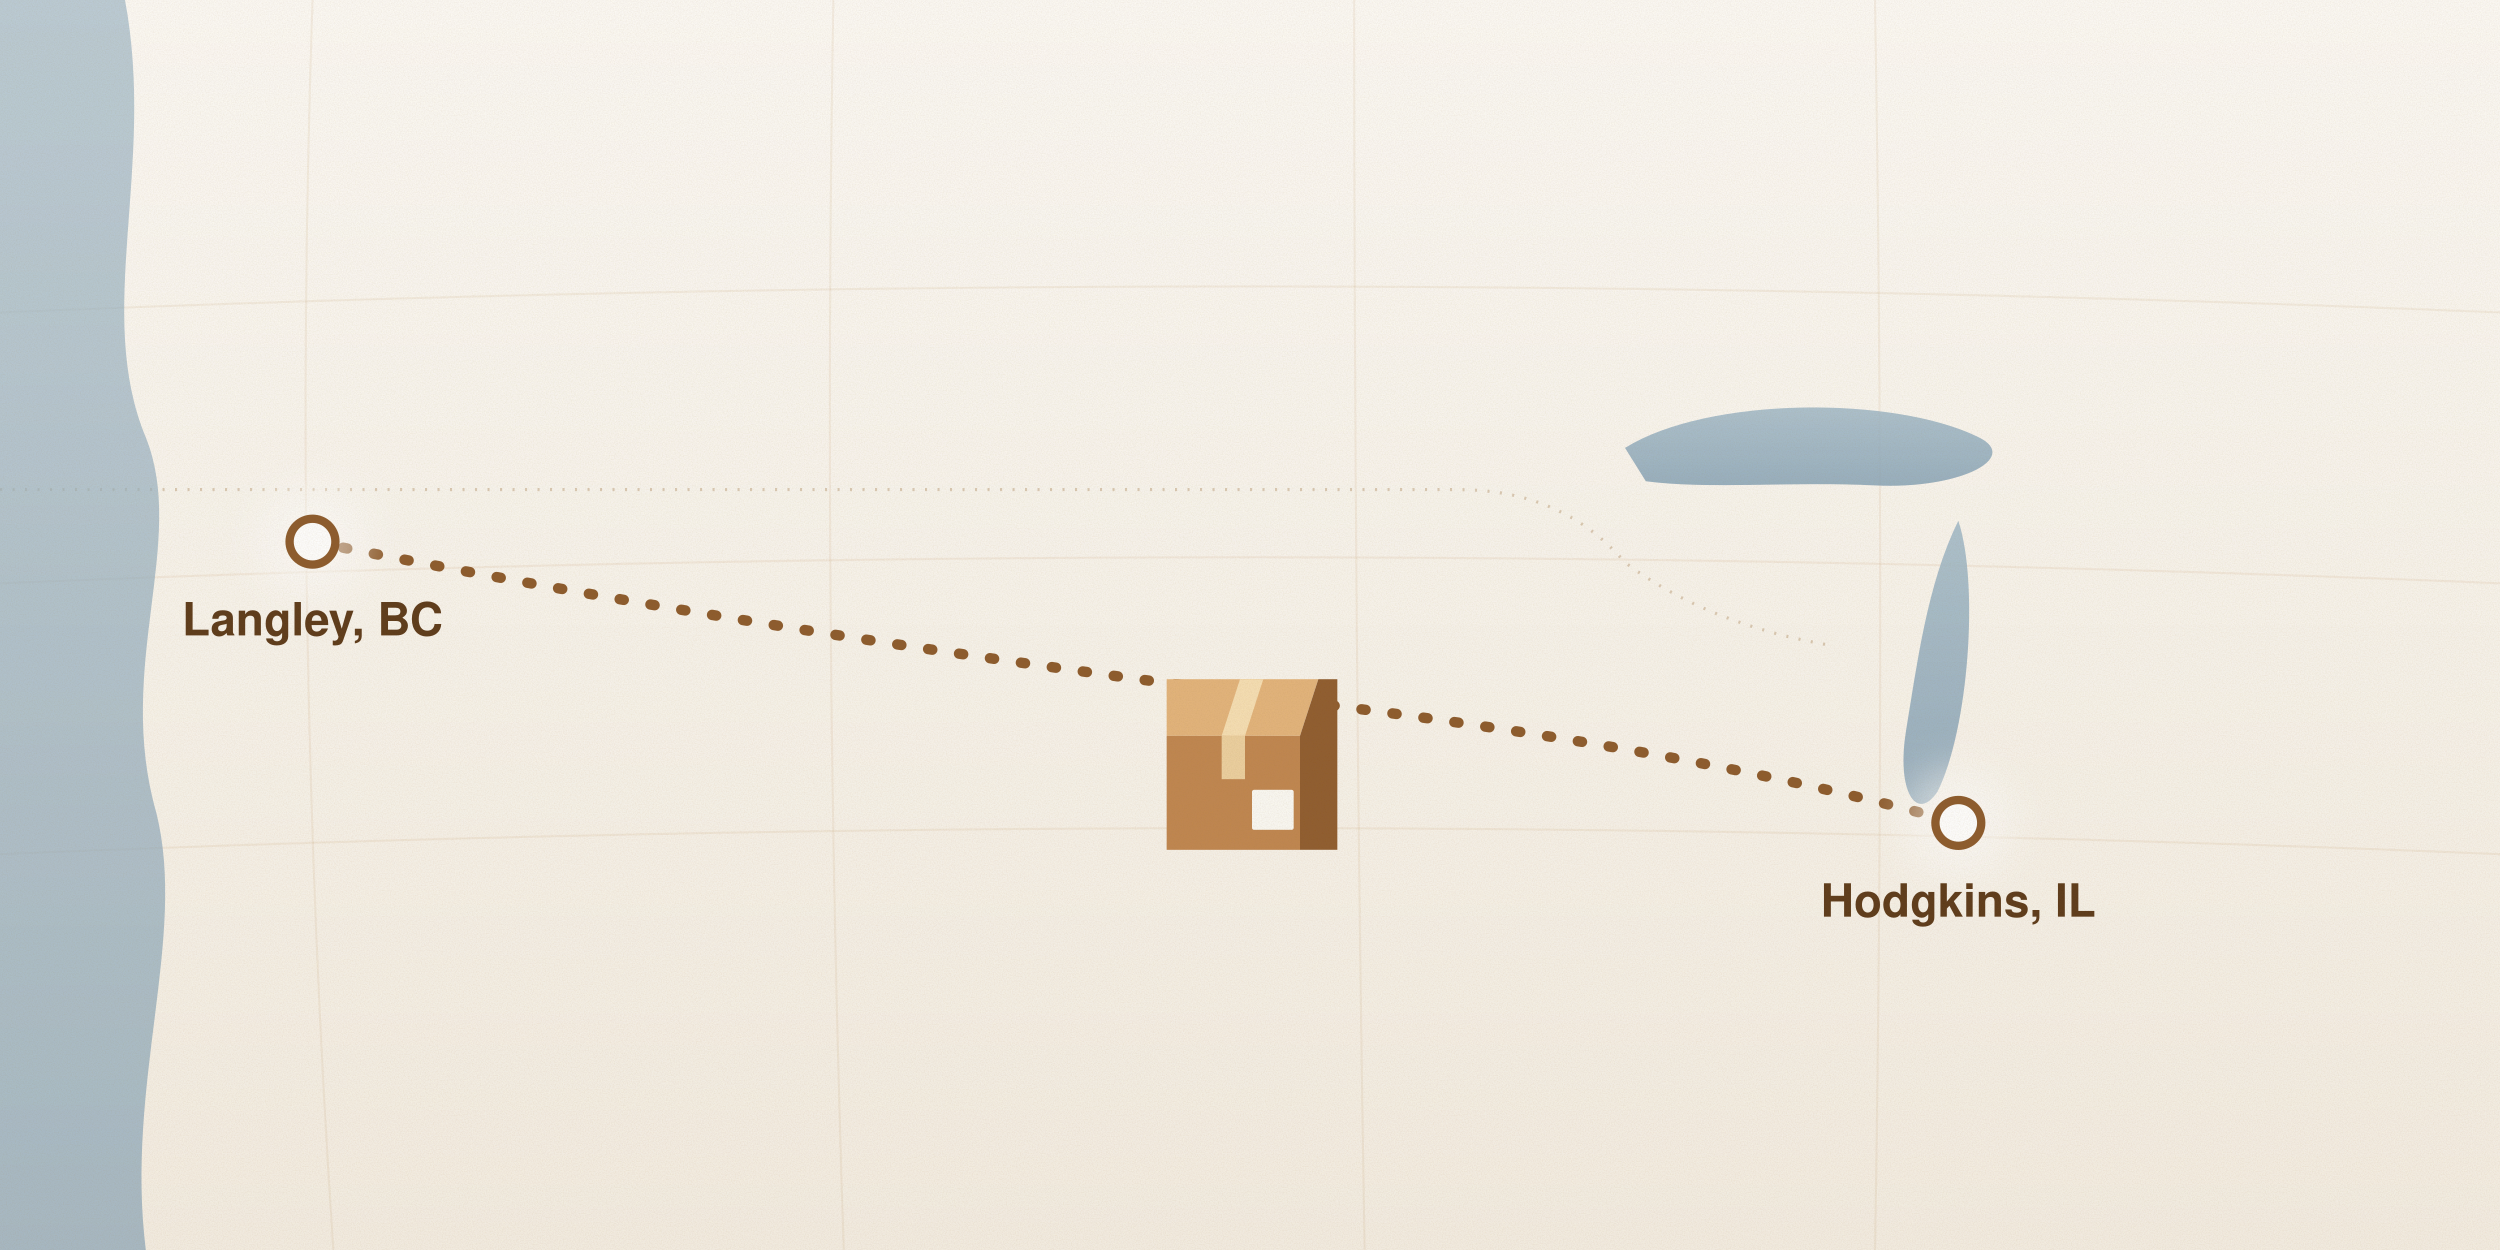
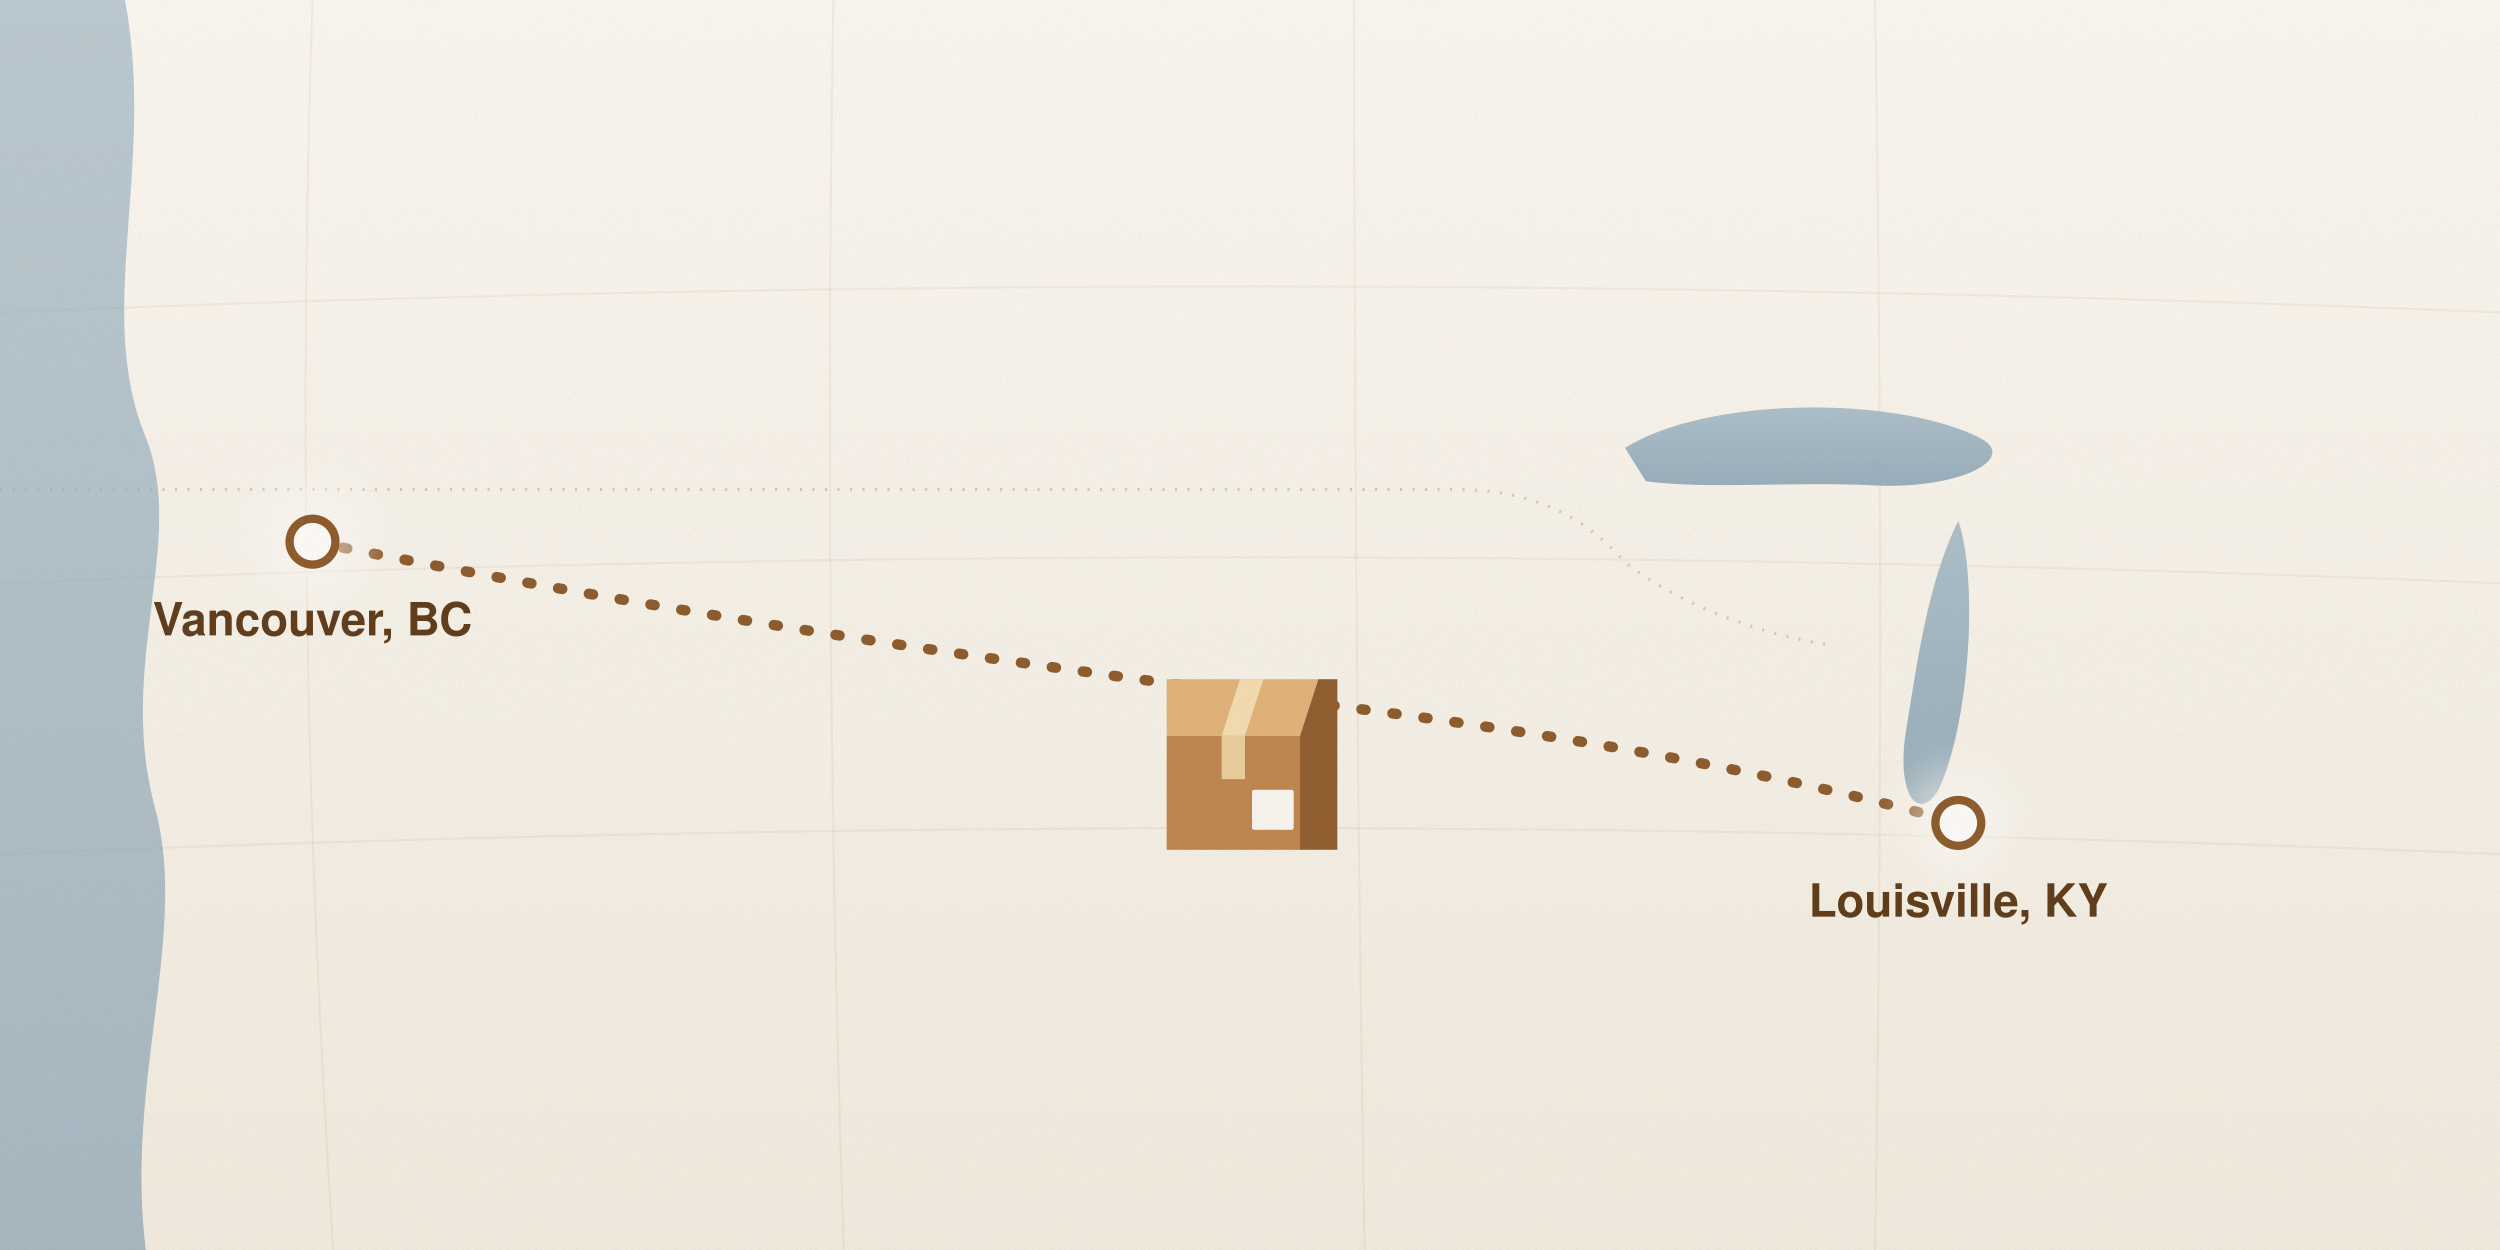
<svg xmlns="http://www.w3.org/2000/svg" width="2400" height="1200" viewBox="0 0 2400 1200">
  <defs>
    <linearGradient id="paper" x1="0" y1="0" x2="0" y2="1">
      <stop offset="0" stop-color="#fdfbf7" />
      <stop offset="1" stop-color="#f4eee4" />
    </linearGradient>
    <linearGradient id="lake" x1="0" y1="0" x2="0" y2="1">
      <stop offset="0" stop-color="#9fb8c9" />
      <stop offset="1" stop-color="#86a3b8" />
    </linearGradient>
    <filter id="grain">
      <feTurbulence type="fractalNoise" baseFrequency=".8" numOctaves="2" seed="3" />
      <feColorMatrix values="0 0 0 0 .3  0 0 0 0 .18  0 0 0 0 .05  0 0 0 .12 0" />
    </filter>
    <filter id="glow" x="-50%" y="-50%" width="200%" height="200%">
      <feGaussianBlur stdDeviation="18" />
    </filter>
  </defs>
  <rect width="2400" height="1200" fill="url(#paper)" />
  <g stroke="#b9925c" stroke-opacity=".12" stroke-width="2" fill="none">
    <path d="M0 300 Q1200 250 2400 300M0 560 Q1200 510 2400 560M0 820 Q1200 770 2400 820" />
    <path d="M300 0 Q280 600 320 1200M800 0 Q790 600 810 1200M1300 0 Q1300 600 1310 1200M1800 0 Q1810 600 1800 1200" />
  </g>
  <path d="M0 470 L1400 470 Q1500 470 1560 540 Q1640 600 1760 620" stroke="#a07a48" stroke-opacity=".35" stroke-width="3" stroke-dasharray="2 10" fill="none" />
  <path d="M1560 430 C1640 380 1820 380 1900 420 C1940 440 1880 470 1800 466 C1720 462 1640 470 1580 462 Z" fill="url(#lake)" opacity=".85" />
  <path d="M1880 500 C1900 560 1890 700 1860 760 C1840 790 1820 760 1830 700 C1840 640 1850 560 1880 500 Z" fill="url(#lake)" opacity=".85" />
  <path d="M0 0 H120 C150 160 90 300 140 420 C180 520 110 640 150 780 C180 900 120 1040 140 1200 H0 Z" fill="url(#lake)" opacity=".7" />
  <path id="route" d="M300 520 C700 600 1000 640 1300 680 C1500 706 1700 740 1880 790" stroke="#8c5a2c" stroke-width="10" stroke-linecap="round" stroke-dasharray="4 26" fill="none" />
  <g fill="#fff">
    <circle cx="300" cy="520" r="54" fill="#fff" opacity=".5" filter="url(#glow)" />
    <circle cx="300" cy="520" r="22" stroke="#8c5a2c" stroke-width="8" />
    <circle cx="1880" cy="790" r="54" fill="#fff" opacity=".5" filter="url(#glow)" />
    <circle cx="1880" cy="790" r="22" stroke="#8c5a2c" stroke-width="8" />
  </g>
  <g transform="translate(1120 652) scale(.16)">
    <path d="M0 0 H910 L800 340 H0 Z" fill="#e3b47c" />
    <path d="M0 340 H800 V1024 H0 Z" fill="#c08650" />
    <path d="M800 340 L910 0 H1024 V1024 H800 Z" fill="#8f5c2f" />
    <path d="M330 340 H470 L580 0 H440 Z" fill="#f6dfb4" />
    <path d="M330 340 H470 V600 H330 Z" fill="#ecd0a0" />
    <rect x="512" y="664" width="250" height="240" rx="12" fill="#fbfaf5" />
  </g>
  <g font-family="-apple-system, Helvetica, sans-serif" font-weight="600" fill="#5c3a1a">
-     <text x="300" y="610" font-size="44" text-anchor="middle">Langley, BC</text>
-     <text x="1880" y="880" font-size="44" text-anchor="middle">Hodgkins, IL</text>
+     <text x="300" y="610" font-size="44" text-anchor="middle">Vancouver, BC</text>
+     <text x="1880" y="880" font-size="44" text-anchor="middle">Louisville, KY</text>
  </g>
  <rect width="2400" height="1200" filter="url(#grain)" />
</svg>
